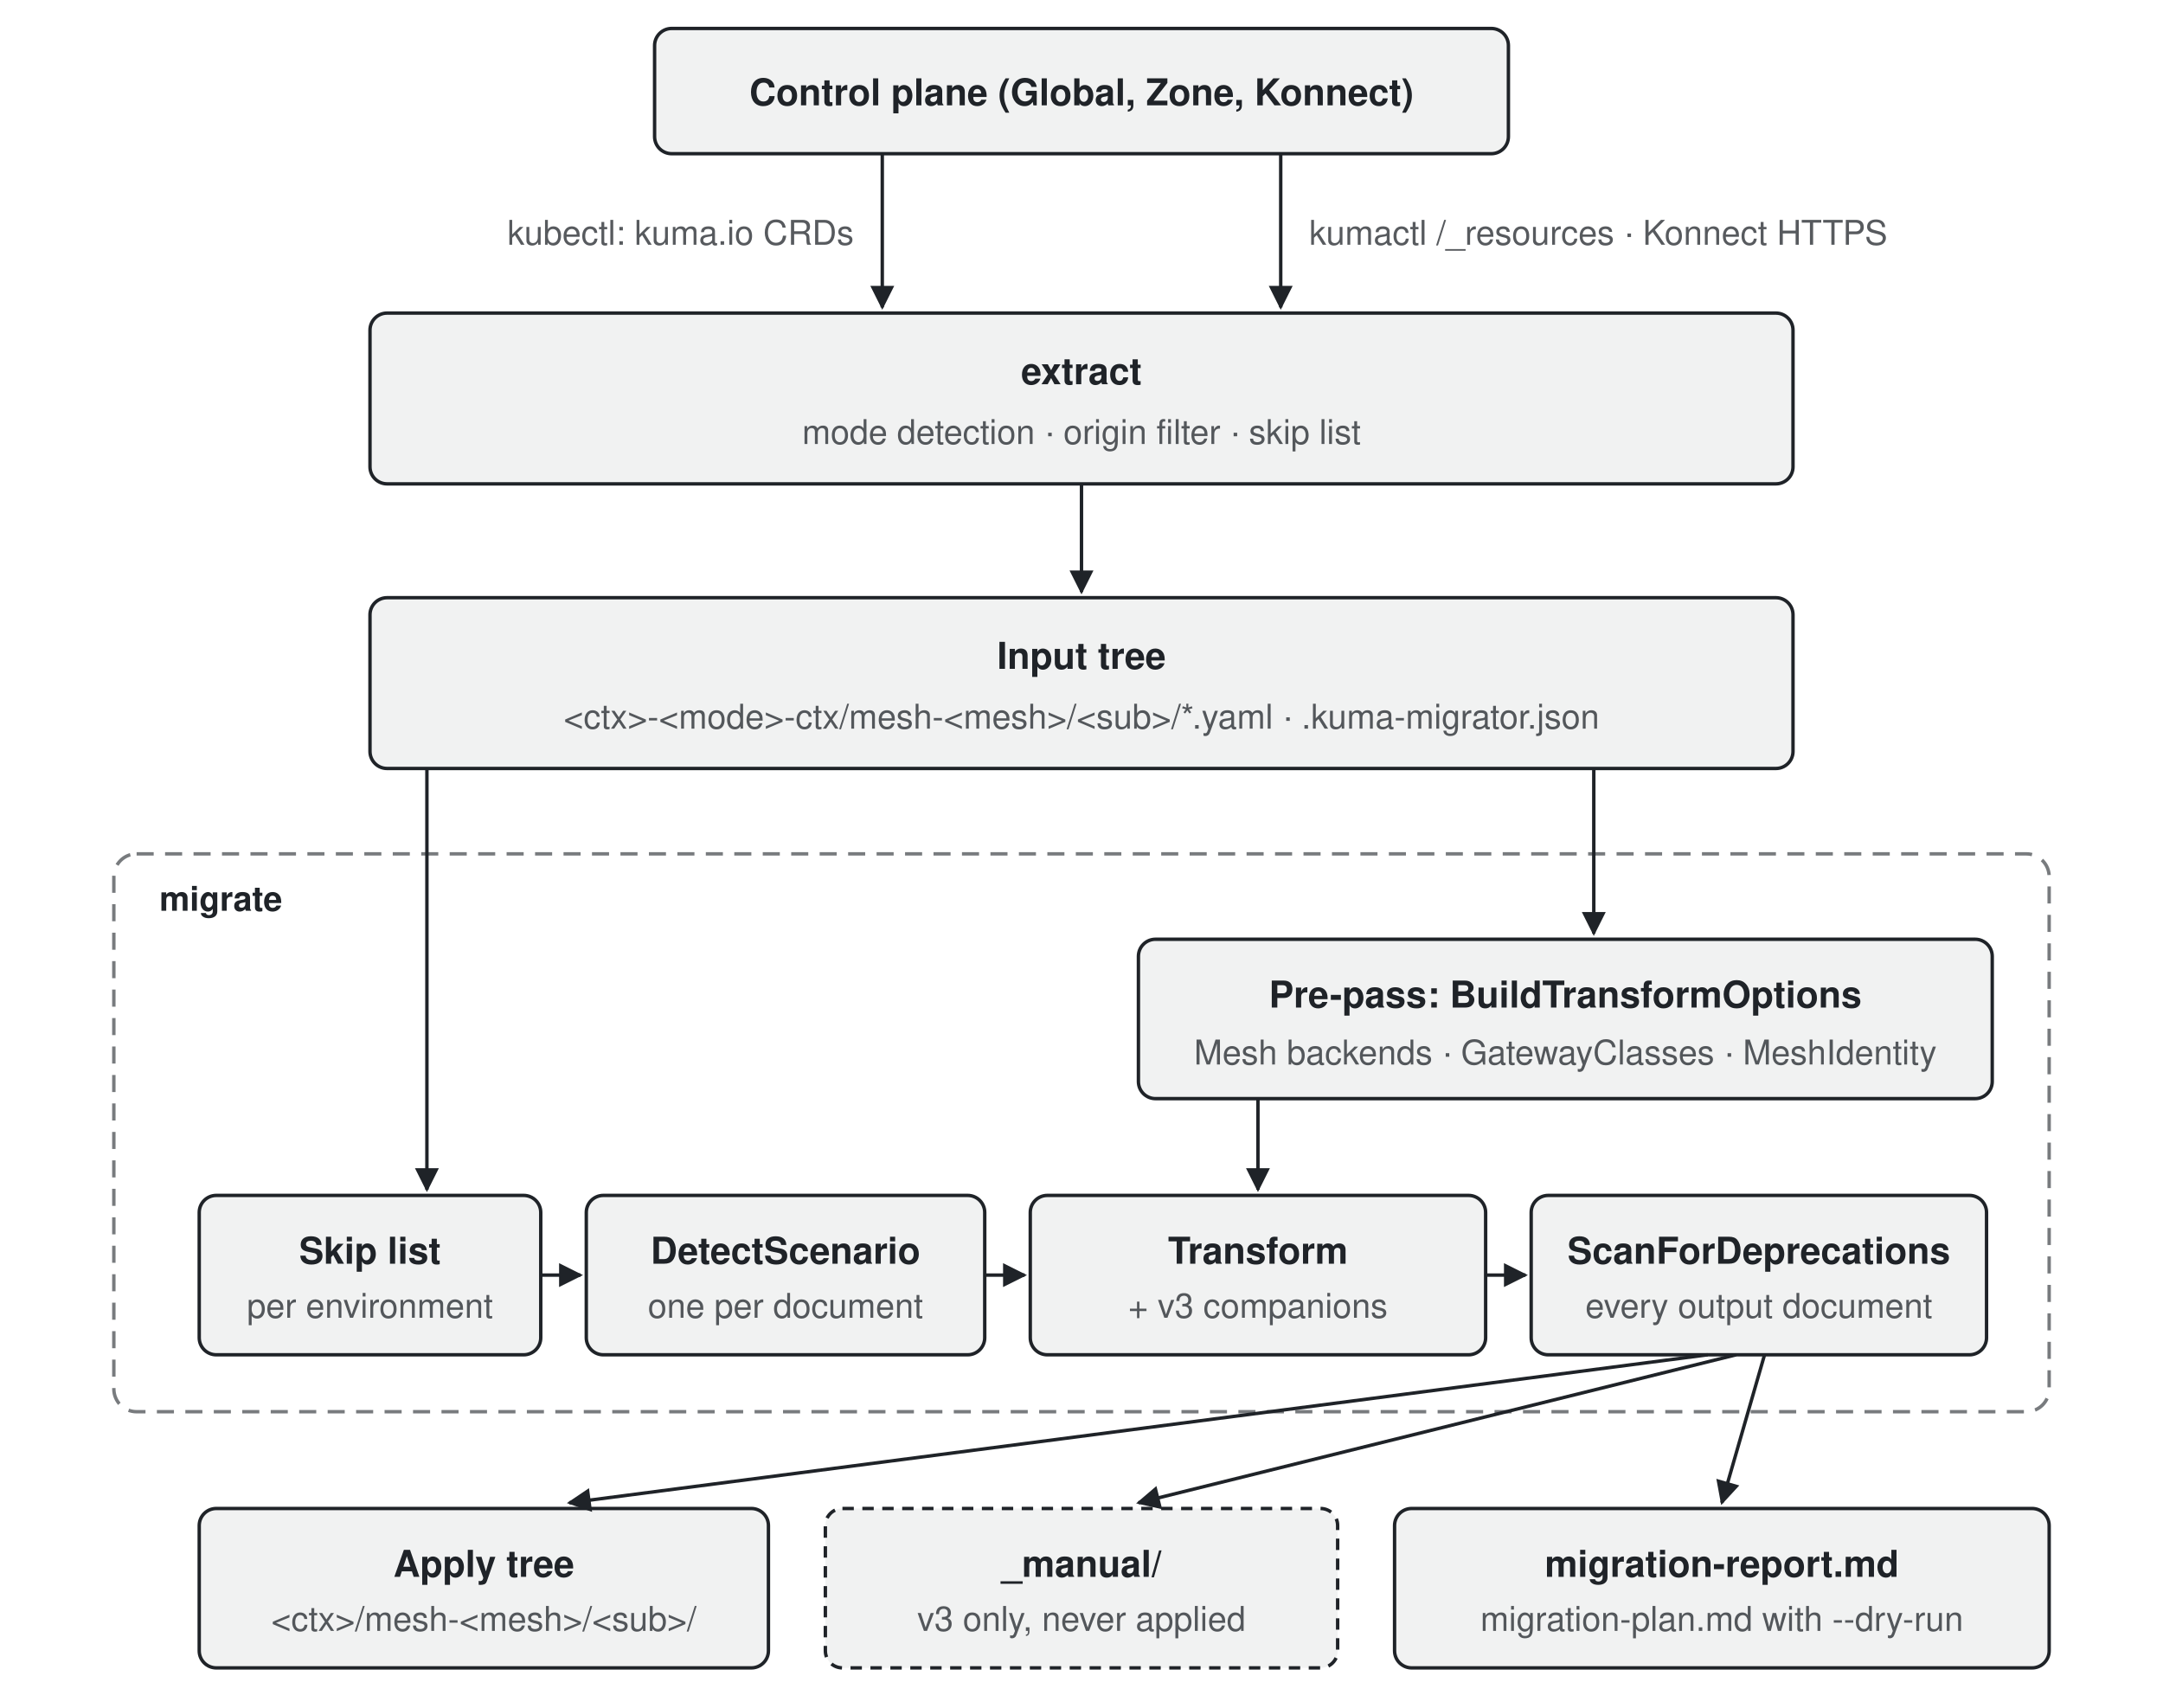
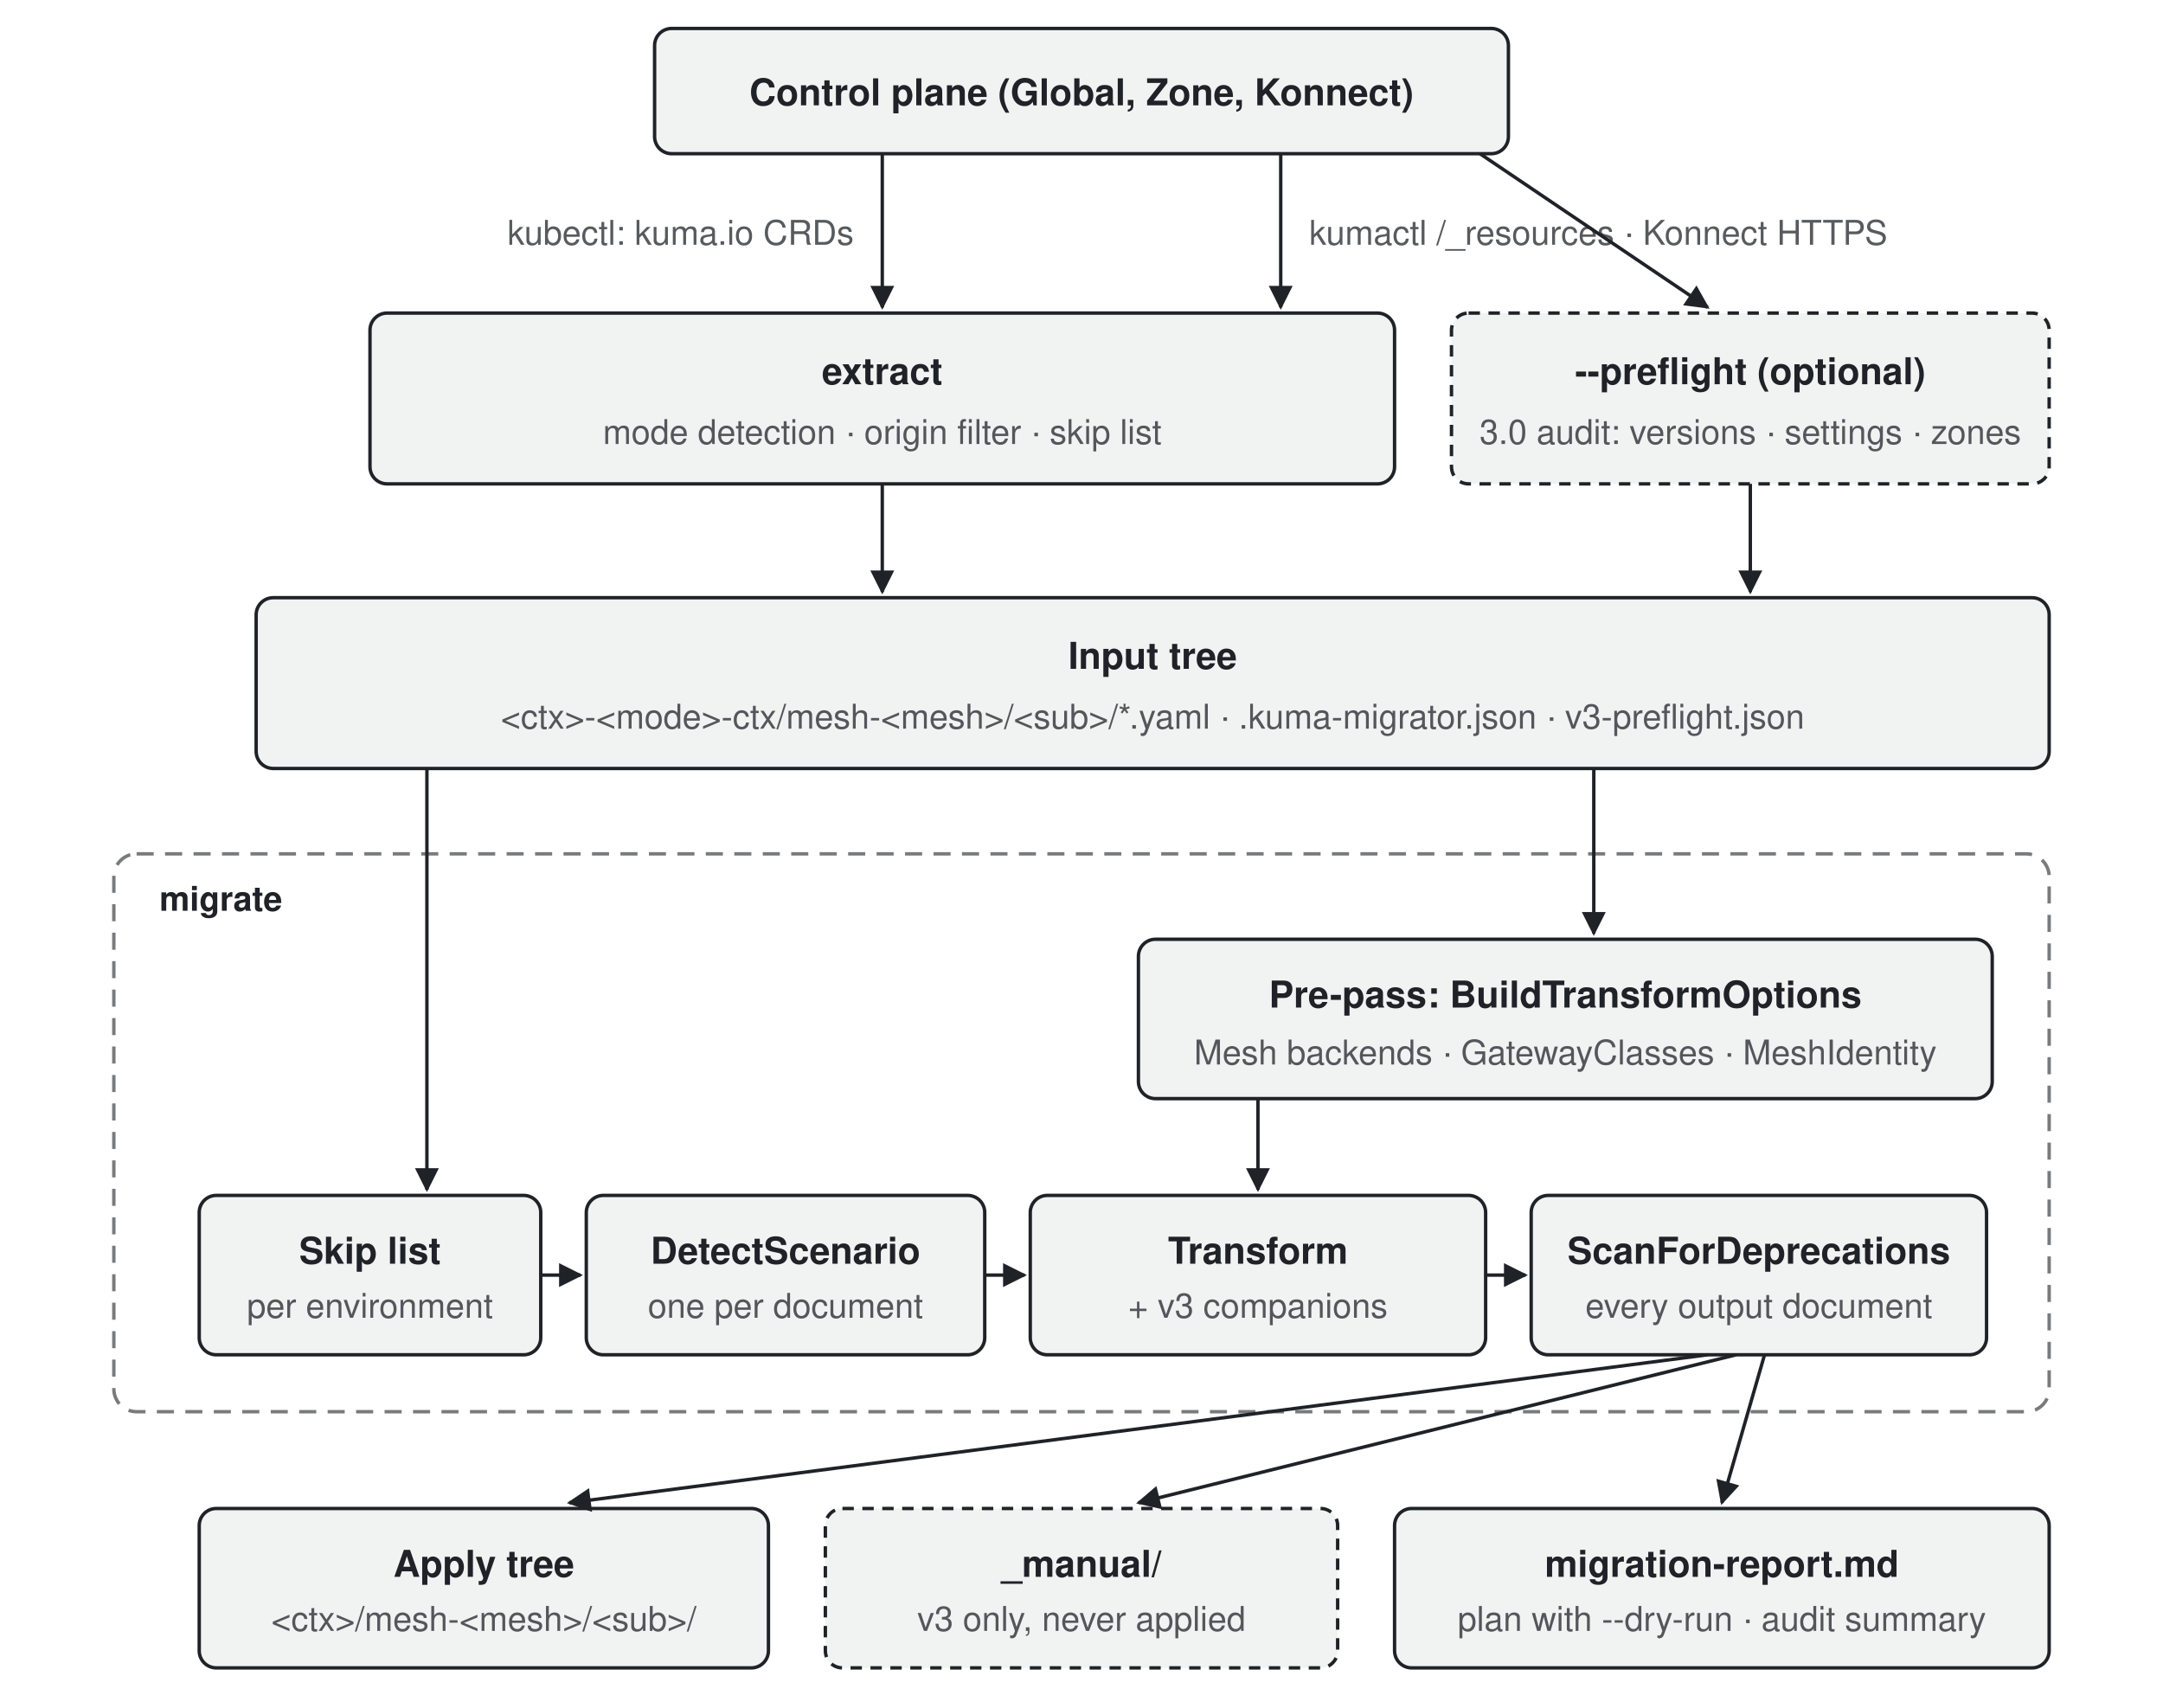
- <svg xmlns="http://www.w3.org/2000/svg" viewBox="0 0 760 600" role="img" aria-label="kuma-migrator pipeline: extract reads the control plane into an input tree; migrate runs a pre-pass, then for each document the skip list, scenario detection, the transform and the deprecation scan, and writes the apply tree, the _manual subtree and the report" font-family="-apple-system,BlinkMacSystemFont,'Segoe UI',Helvetica,Arial,sans-serif" color="#1f2328">
+ <svg xmlns="http://www.w3.org/2000/svg" viewBox="0 0 760 600" role="img" aria-label="kuma-migrator pipeline: extract reads the control plane into an input tree, and the optional preflight audit adds its report there; migrate runs a pre-pass, then for each document the skip list, scenario detection, the transform and the deprecation scan, and writes the apply tree, the _manual subtree and the report" font-family="-apple-system,BlinkMacSystemFont,'Segoe UI',Helvetica,Arial,sans-serif" color="#1f2328">
  <style>
@media (prefers-color-scheme: dark) { svg { color: #e6edf3; } }
</style>
  <defs>
    <marker id="arch-arrow" viewBox="0 0 10 10" refX="9" refY="5" markerWidth="7" markerHeight="7" orient="auto-start-reverse">
      <path d="M0,0 L10,5 L0,10 z" fill="currentColor" />
    </marker>
  </defs>
  <g fill="none" stroke="currentColor" stroke-width="1.2">
    <rect x="230" y="10" width="300" height="44" rx="6" fill="currentColor" fill-opacity="0.06" />
-     <rect x="130" y="110" width="500" height="60" rx="6" fill="currentColor" fill-opacity="0.06" />
-     <rect x="130" y="210" width="500" height="60" rx="6" fill="currentColor" fill-opacity="0.06" />
+     <rect x="130" y="110" width="360" height="60" rx="6" fill="currentColor" fill-opacity="0.06" />
+     <rect x="510" y="110" width="210" height="60" rx="6" fill="currentColor" fill-opacity="0.06" stroke-dasharray="4 3" />
+     <rect x="90" y="210" width="630" height="60" rx="6" fill="currentColor" fill-opacity="0.06" />
    <rect x="40" y="300" width="680" height="196" rx="8" stroke-dasharray="6 4" stroke-opacity="0.6" />
    <rect x="400" y="330" width="300" height="56" rx="6" fill="currentColor" fill-opacity="0.06" />
    <rect x="70" y="420" width="120" height="56" rx="6" fill="currentColor" fill-opacity="0.06" />
    <rect x="206" y="420" width="140" height="56" rx="6" fill="currentColor" fill-opacity="0.06" />
    <rect x="362" y="420" width="160" height="56" rx="6" fill="currentColor" fill-opacity="0.06" />
    <rect x="538" y="420" width="160" height="56" rx="6" fill="currentColor" fill-opacity="0.06" />
    <rect x="70" y="530" width="200" height="56" rx="6" fill="currentColor" fill-opacity="0.06" />
    <rect x="290" y="530" width="180" height="56" rx="6" fill="currentColor" fill-opacity="0.06" stroke-dasharray="4 3" />
    <rect x="490" y="530" width="230" height="56" rx="6" fill="currentColor" fill-opacity="0.06" />
  </g>
  <g stroke="currentColor" stroke-width="1.2" marker-end="url(#arch-arrow)">
    <line x1="310" y1="54" x2="310" y2="108" />
    <line x1="450" y1="54" x2="450" y2="108" />
-     <line x1="380" y1="170" x2="380" y2="208" />
+     <line x1="520" y1="54" x2="600" y2="108" />
+     <line x1="310" y1="170" x2="310" y2="208" />
+     <line x1="615" y1="170" x2="615" y2="208" />
    <line x1="150" y1="270" x2="150" y2="418" />
    <line x1="560" y1="270" x2="560" y2="328" />
    <line x1="442" y1="386" x2="442" y2="418" />
    <line x1="190" y1="448" x2="204" y2="448" />
    <line x1="346" y1="448" x2="360" y2="448" />
    <line x1="522" y1="448" x2="536" y2="448" />
    <line x1="600" y1="476" x2="200" y2="528" />
    <line x1="610" y1="476" x2="400" y2="528" />
    <line x1="620" y1="476" x2="605" y2="528" />
  </g>
  <g fill="currentColor" font-size="13" text-anchor="middle">
    <text x="380" y="37" font-weight="600">Control plane (Global, Zone, Konnect)</text>
-     <text x="380" y="135" font-weight="600">extract</text>
-     <text x="380" y="156" font-size="12" fill-opacity="0.75">mode detection · origin filter · skip list</text>
-     <text x="380" y="235" font-weight="600">Input tree</text>
-     <text x="380" y="256" font-size="12" fill-opacity="0.75">&lt;ctx&gt;-&lt;mode&gt;-ctx/mesh-&lt;mesh&gt;/&lt;sub&gt;/*.yaml · .kuma-migrator.json</text>
+     <text x="310" y="135" font-weight="600">extract</text>
+     <text x="310" y="156" font-size="12" fill-opacity="0.75">mode detection · origin filter · skip list</text>
+     <text x="615" y="135" font-weight="600">--preflight (optional)</text>
+     <text x="615" y="156" font-size="12" fill-opacity="0.75">3.0 audit: versions · settings · zones</text>
+     <text x="405" y="235" font-weight="600">Input tree</text>
+     <text x="405" y="256" font-size="12" fill-opacity="0.75">&lt;ctx&gt;-&lt;mode&gt;-ctx/mesh-&lt;mesh&gt;/&lt;sub&gt;/*.yaml · .kuma-migrator.json · v3-preflight.json</text>
    <text x="550" y="354" font-weight="600">Pre-pass: BuildTransformOptions</text>
    <text x="550" y="374" font-size="12" fill-opacity="0.75">Mesh backends · GatewayClasses · MeshIdentity</text>
    <text x="130" y="444" font-weight="600">Skip list</text>
    <text x="130" y="463" font-size="12" fill-opacity="0.75">per environment</text>
    <text x="276" y="444" font-weight="600">DetectScenario</text>
    <text x="276" y="463" font-size="12" fill-opacity="0.75">one per document</text>
    <text x="442" y="444" font-weight="600">Transform</text>
    <text x="442" y="463" font-size="12" fill-opacity="0.75">+ v3 companions</text>
    <text x="618" y="444" font-weight="600">ScanForDeprecations</text>
    <text x="618" y="463" font-size="12" fill-opacity="0.75">every output document</text>
    <text x="170" y="554" font-weight="600">Apply tree</text>
    <text x="170" y="573" font-size="12" fill-opacity="0.75">&lt;ctx&gt;/mesh-&lt;mesh&gt;/&lt;sub&gt;/</text>
    <text x="380" y="554" font-weight="600">_manual/</text>
    <text x="380" y="573" font-size="12" fill-opacity="0.75">v3 only, never applied</text>
    <text x="605" y="554" font-weight="600">migration-report.md</text>
-     <text x="605" y="573" font-size="12" fill-opacity="0.75">migration-plan.md with --dry-run</text>
+     <text x="605" y="573" font-size="12" fill-opacity="0.75">plan with --dry-run · audit summary</text>
  </g>
  <g fill="currentColor" font-size="12" fill-opacity="0.75">
    <text x="300" y="86" text-anchor="end">kubectl: kuma.io CRDs</text>
    <text x="460" y="86">kumactl /_resources · Konnect HTTPS</text>
    <text x="56" y="320" font-weight="600" fill-opacity="1">migrate</text>
  </g>
</svg>
